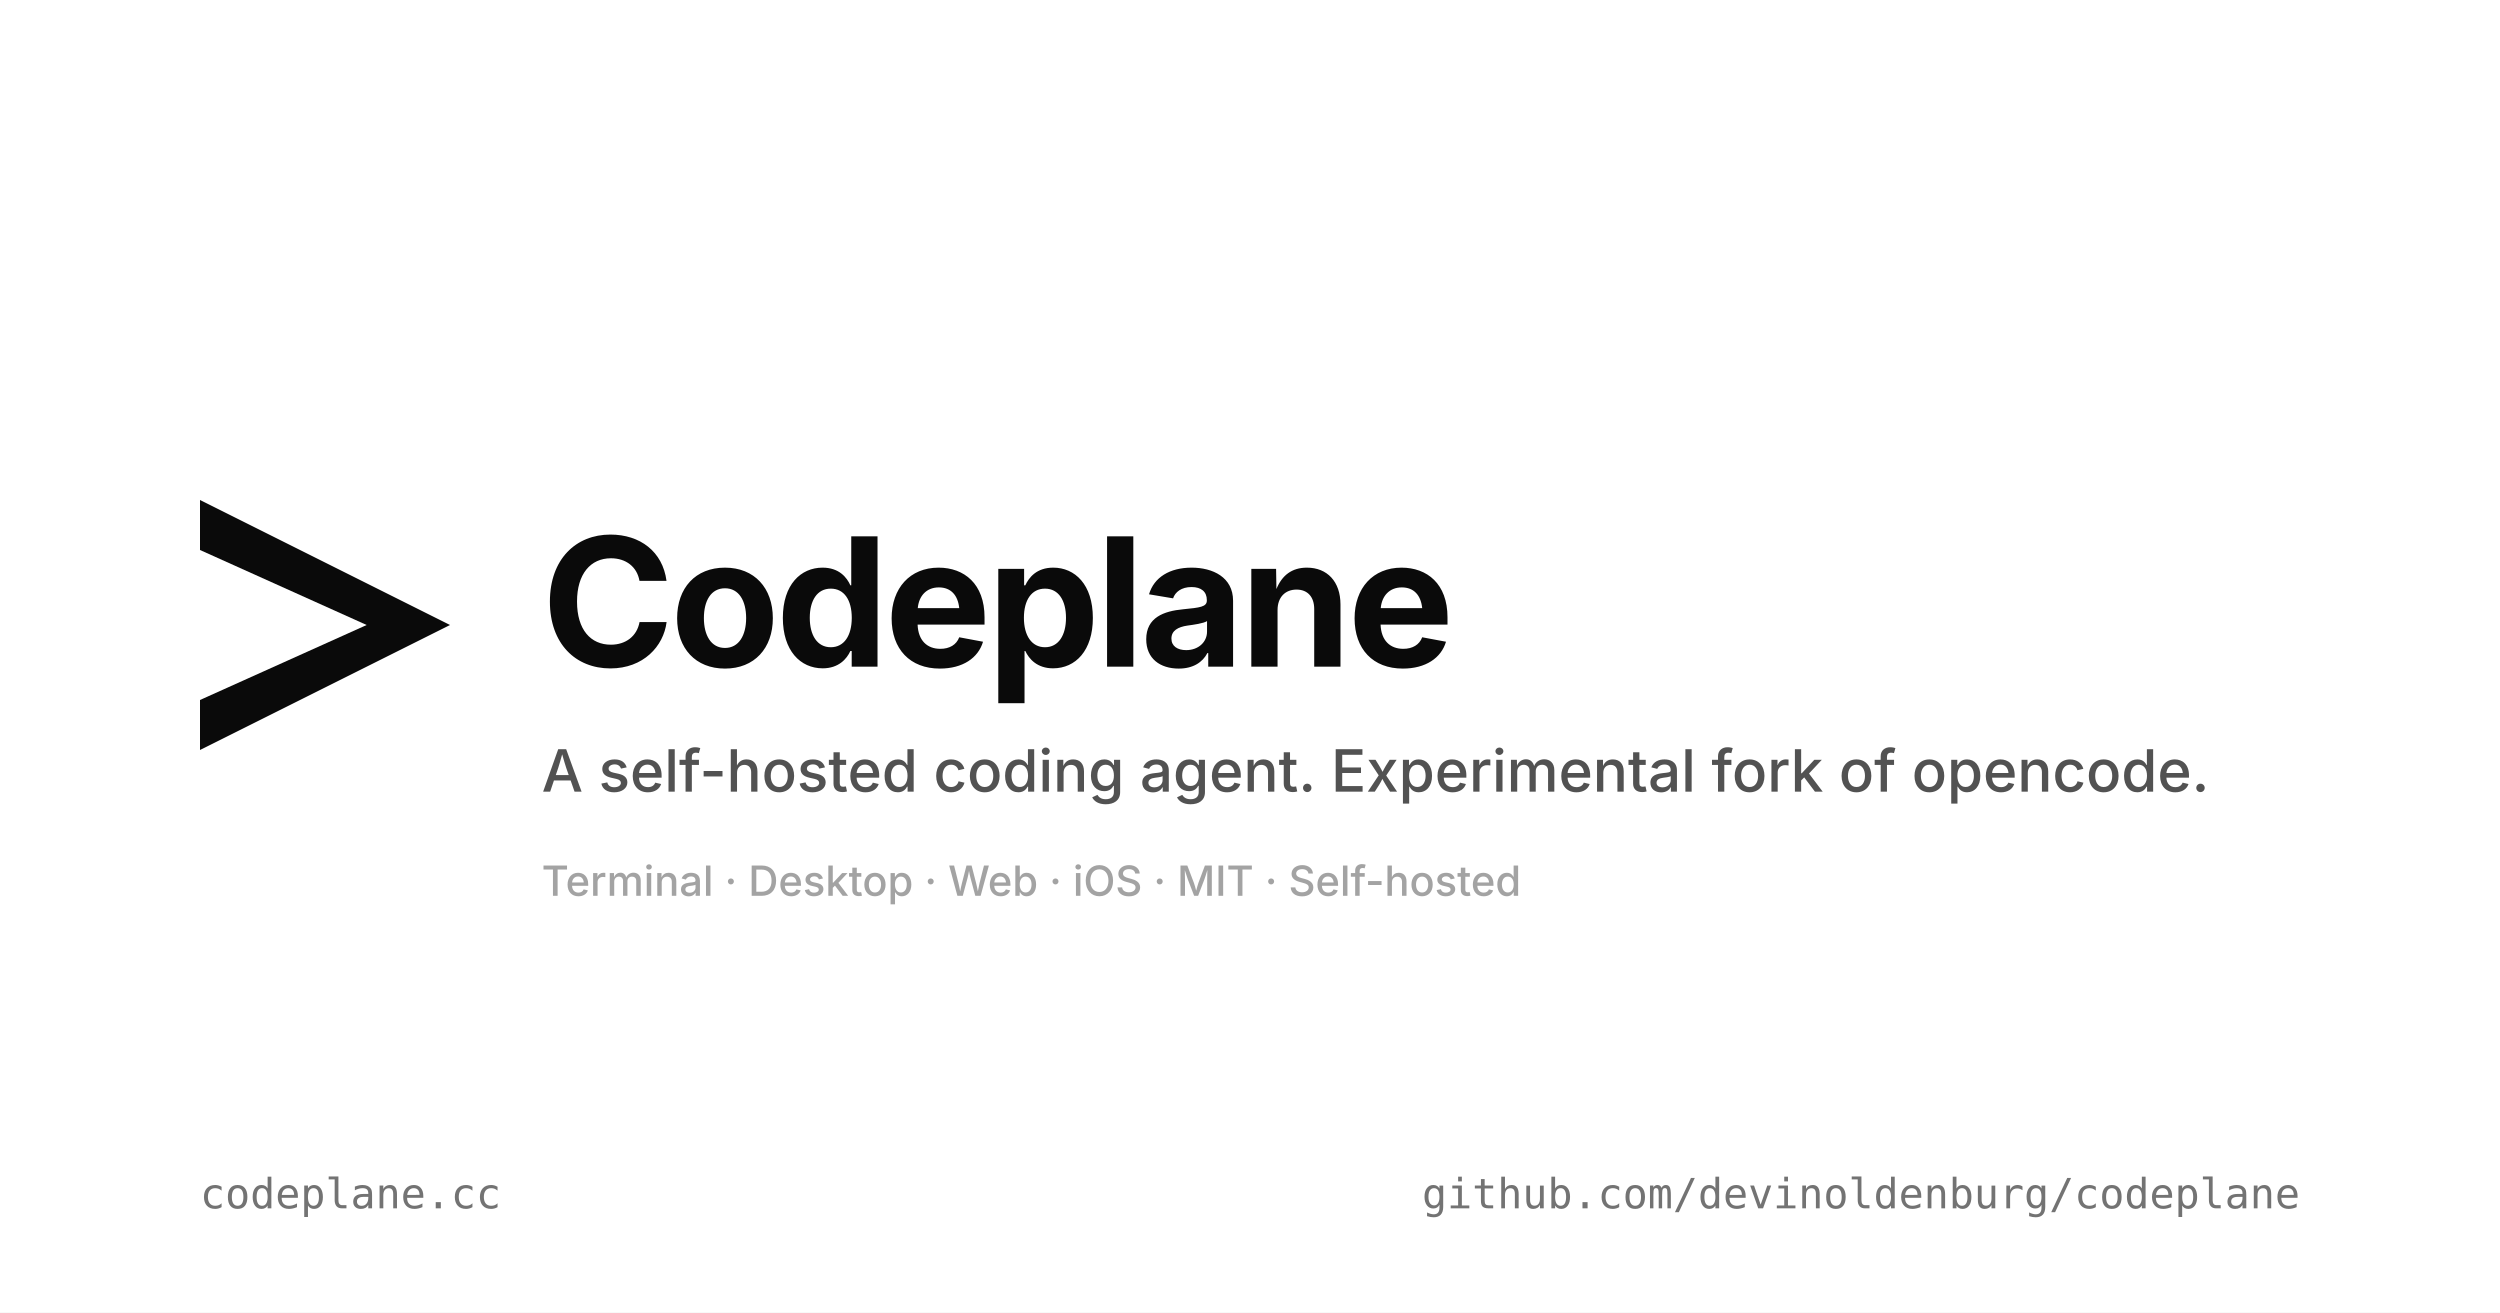
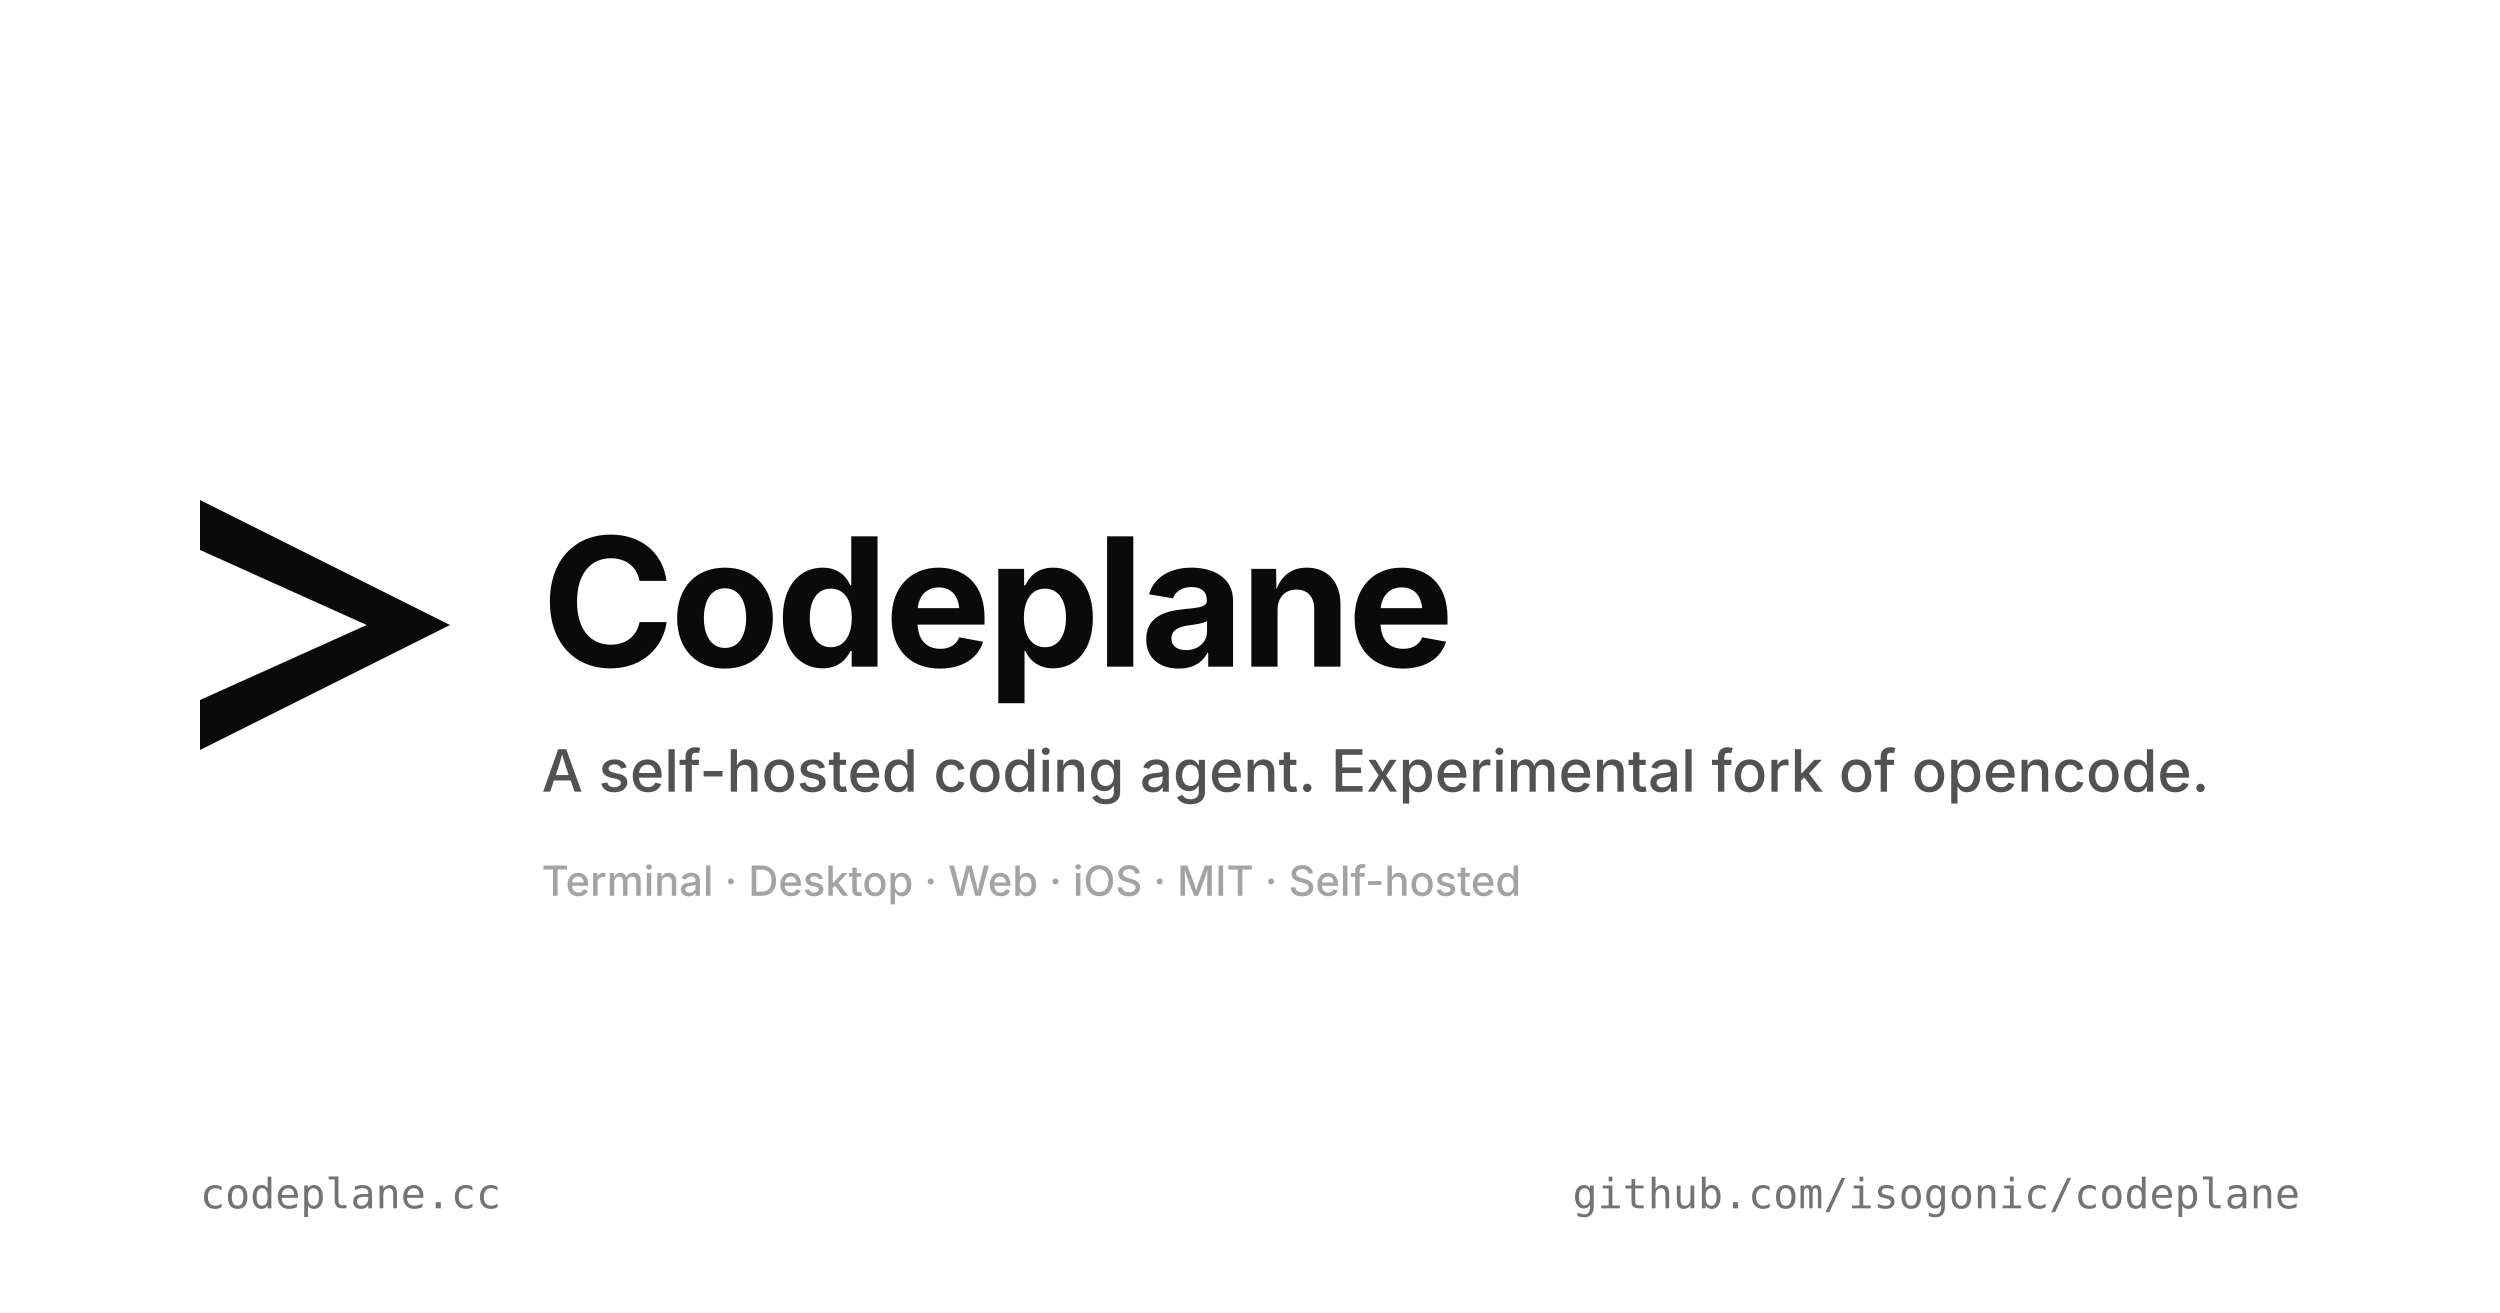
<svg xmlns="http://www.w3.org/2000/svg" viewBox="0 0 1200 630" width="1200" height="630">
  <rect width="1200" height="630" fill="#ffffff" />
  <g transform="translate(96 240)">
    <path d="M0 0L120 60L0 120V96L80 60L0 24V0Z" fill="#0a0a0a" />
  </g>
  <text x="260" y="320" font-family="ui-sans-serif, system-ui, -apple-system, 'Segoe UI', sans-serif" font-size="86" font-weight="700" fill="#0a0a0a" letter-spacing="-2">Codeplane</text>
  <text x="260" y="380" font-family="ui-sans-serif, system-ui, -apple-system, 'Segoe UI', sans-serif" font-size="28" font-weight="500" fill="#525252">A self-hosted coding agent. Experimental fork of opencode.</text>
  <text x="260" y="430" font-family="ui-sans-serif, system-ui, -apple-system, 'Segoe UI', sans-serif" font-size="20" font-weight="500" fill="#a3a3a3">Terminal · Desktop · Web · iOS · MIT · Self-hosted</text>
  <text x="96" y="580" font-family="ui-monospace, SFMono-Regular, Menlo, Consolas, monospace" font-size="20" font-weight="500" fill="#737373">codeplane.cc</text>
-   <text x="1104" y="580" text-anchor="end" font-family="ui-monospace, SFMono-Regular, Menlo, Consolas, monospace" font-size="20" font-weight="500" fill="#737373">github.com/devinoldenburg/codeplane</text>
+   <text x="1104" y="580" text-anchor="end" font-family="ui-monospace, SFMono-Regular, Menlo, Consolas, monospace" font-size="20" font-weight="500" fill="#737373">github.com/isogonic/codeplane</text>
</svg>
